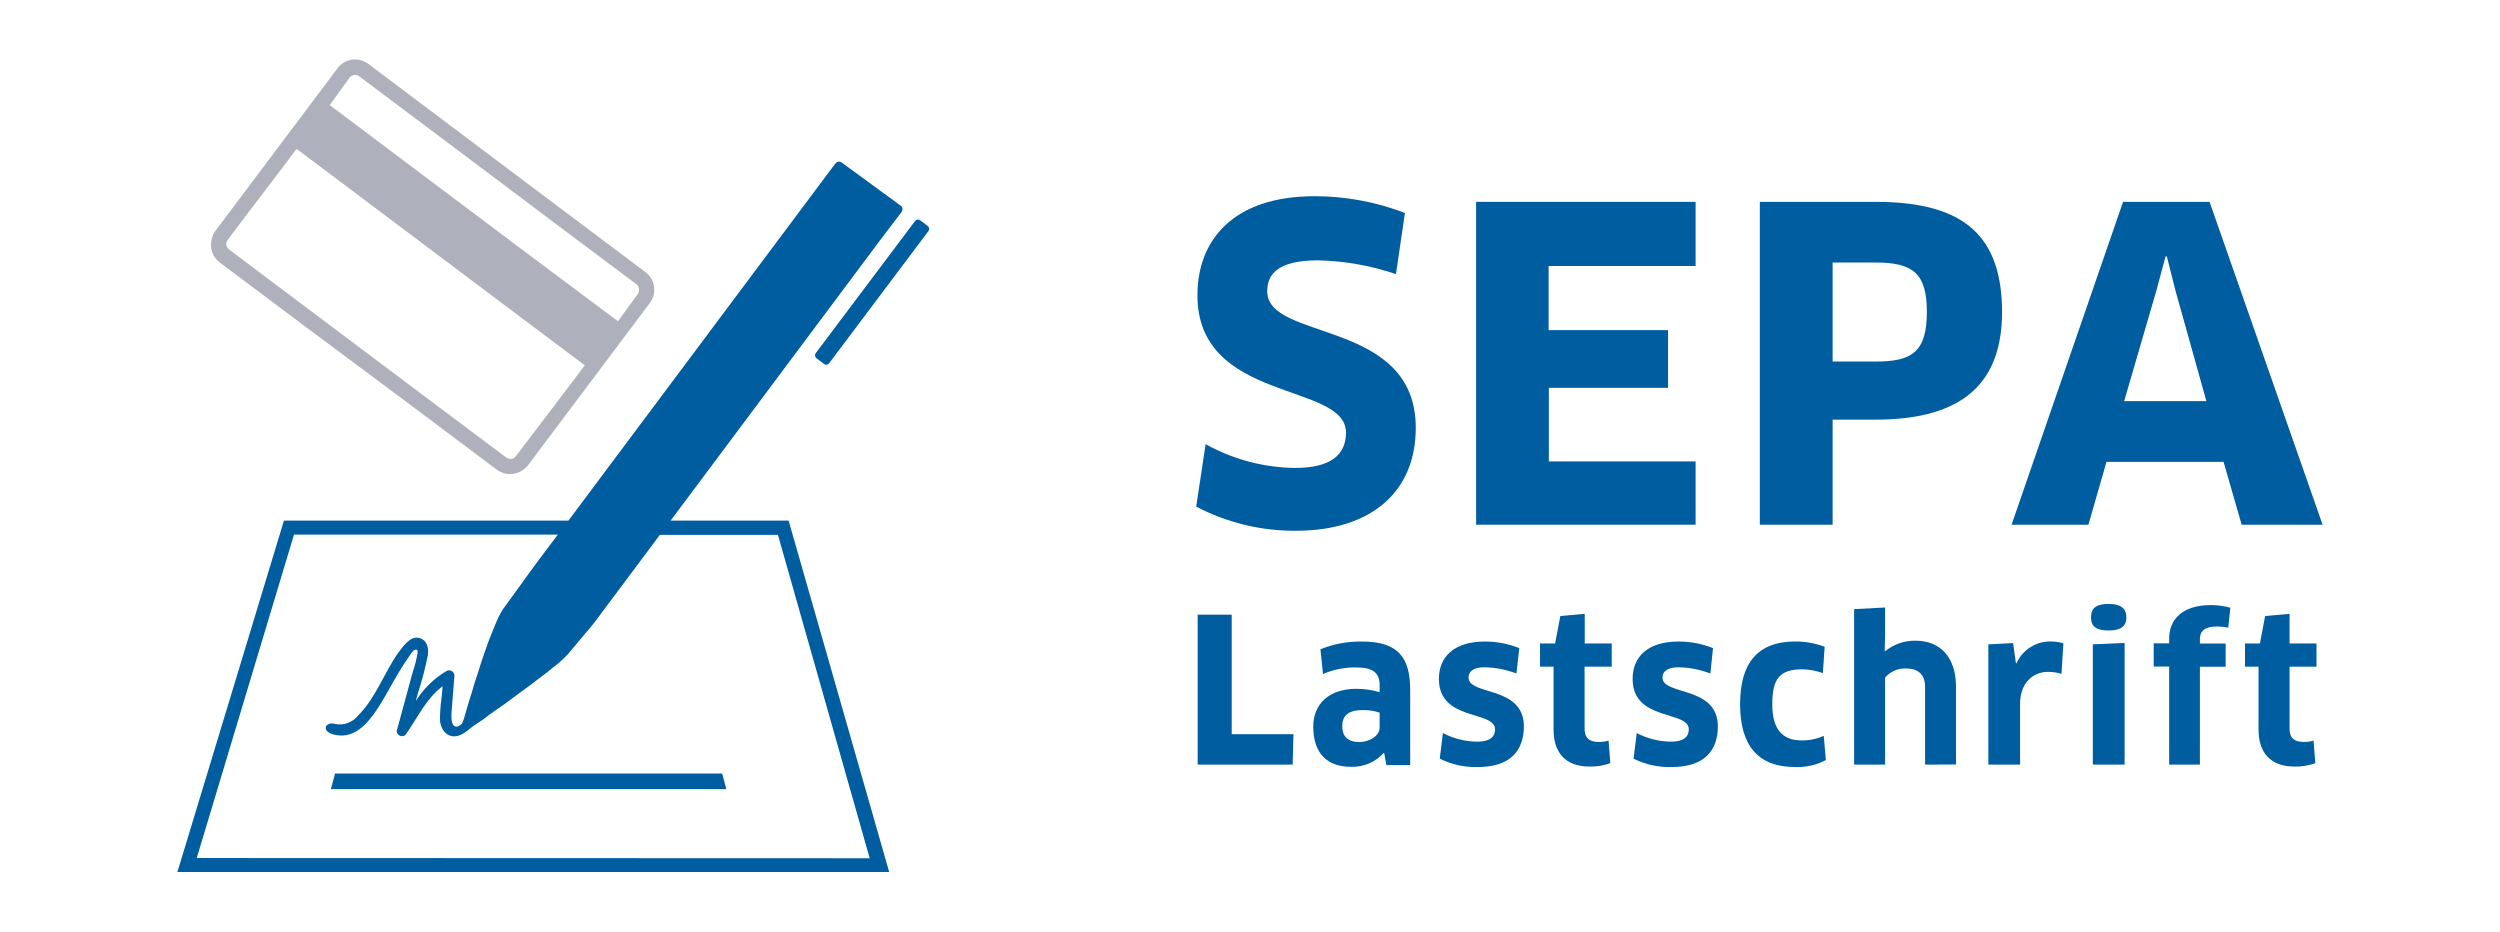
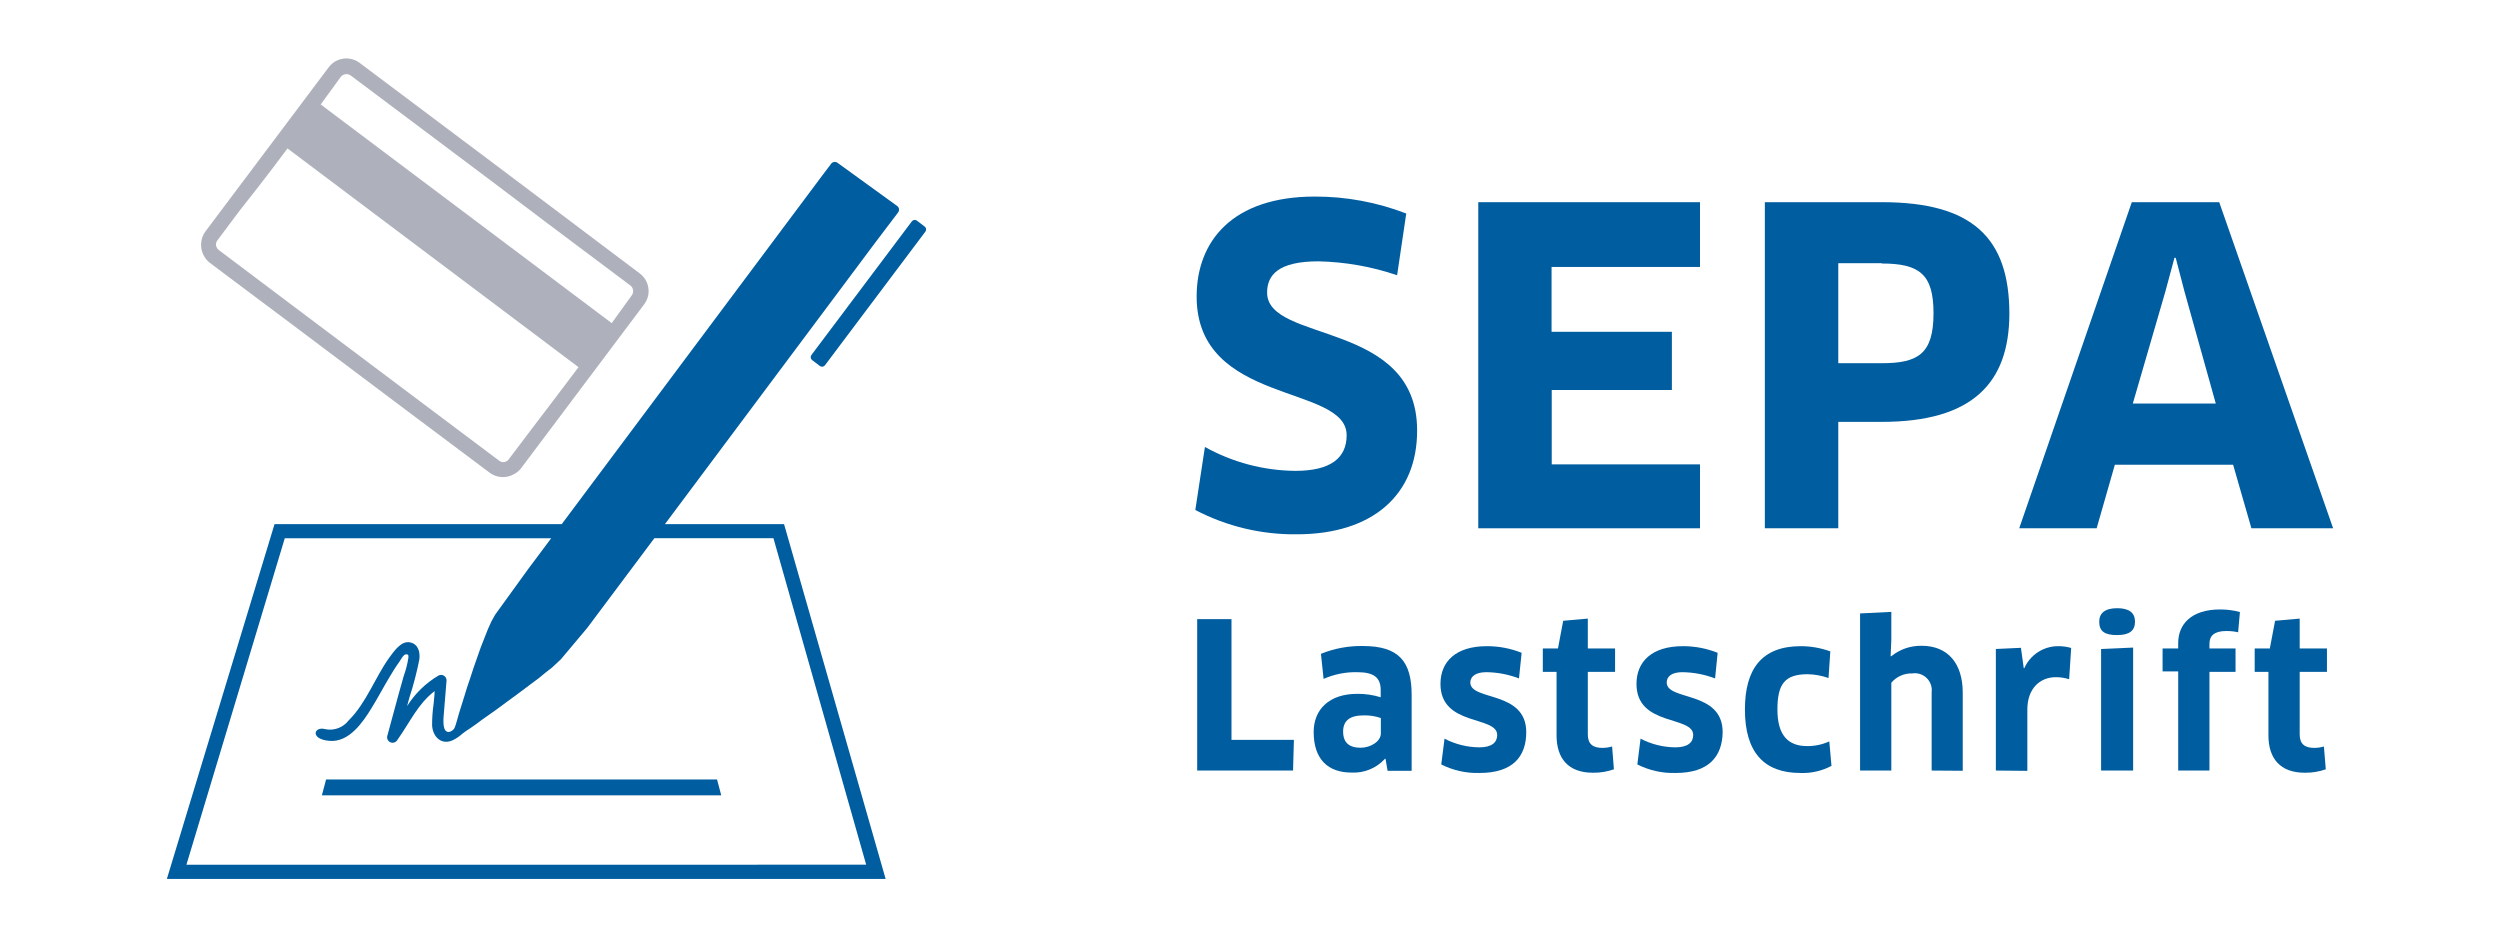
- <svg xmlns="http://www.w3.org/2000/svg" viewBox="0 0 323.13 120.41">
+ <svg xmlns="http://www.w3.org/2000/svg" viewBox="0 0 320 120">
  <defs>
-     <style>.a{fill:#005da0;}.b{fill:#aeb1bc;}.c{fill:none;}</style>
+     <style>.a{fill:none;}.b{fill:#005da0;}.c{fill:#aeb1bc;}</style>
  </defs>
-   <path class="a" d="M167.52,68.6a27.28,27.28,0,0,1-12.91-3.12l1.22-8.07a24.28,24.28,0,0,0,11.57,3.07c4.57,0,6.57-1.67,6.57-4.57,0-6.56-19.2-3.78-19.2-17.75,0-7.07,4.57-12.8,15.14-12.8a32.43,32.43,0,0,1,11.68,2.17l-1.16,7.9a33.54,33.54,0,0,0-10.07-1.78c-5.18,0-6.57,1.78-6.57,4,0,6.51,19.2,3.51,19.2,17.64C183,63.54,177.25,68.6,167.52,68.6Z" />
-   <path class="a" d="M219.16,59.64v8.18H190.79V26.09h28.37v8.29h-19v8.29H215.6v7.46H200.19v9.51Z" />
-   <path class="a" d="M242.43,54.24h-5.56V67.82h-9.41V26.09h15c11.58,0,16.31,4.56,16.31,14.3C258.74,49.18,254.06,54.24,242.43,54.24Zm0-20.31h-5.56v12.8h5.56c4.62,0,6.62-1.17,6.62-6.4C249.05,35.33,247.27,33.93,242.43,33.93Z" />
-   <path class="a" d="M287.4,59.7H272.27l-2.34,8.12H260l14.41-41.73h11.18L300.2,67.82H289.74Zm-8.68-22.15-4.17,14.3h10.63l-4-14.3-1.11-4.4h-.17Z" />
-   <path class="a" d="M167.18,94.9l-.1,3.93H154.8V79.45h4.4V94.9Z" />
-   <path class="a" d="M178.91,97.33l-.07,0a5.43,5.43,0,0,1-4.24,1.78c-3,0-4.86-1.68-4.86-5.19,0-2.9,2-4.89,5.58-4.89a10.38,10.38,0,0,1,3,.44v-.9c0-1.58-.83-2.3-3-2.3a10.32,10.32,0,0,0-4.32.85l-.33-3.2a13.57,13.57,0,0,1,5.37-1c4.63,0,6.23,2,6.23,6.28v9.69h-3.08Zm-.59-5.22a6.54,6.54,0,0,0-2.22-.33c-1.79,0-2.61.7-2.61,2.06,0,1.53.9,2.07,2.22,2.07s2.61-.83,2.61-1.83Z" />
-   <path class="a" d="M191,99.14a10.32,10.32,0,0,1-4.91-1.08l.41-3.31a9.69,9.69,0,0,0,4.47,1.11c1.6,0,2.27-.64,2.27-1.58,0-2.5-7.26-1-7.26-6.53,0-2.82,1.92-4.83,5.95-4.83a11.9,11.9,0,0,1,4.44.85L196,87.05a12.1,12.1,0,0,0-4.19-.8c-1.32,0-2,.52-2,1.32,0,2.37,7.16,1,7.16,6.35C196.93,97.05,195.2,99.14,191,99.14Z" />
-   <path class="a" d="M204.81,86.17v8c0,1.22.62,1.73,1.86,1.73a4.16,4.16,0,0,0,1.24-.18l.23,2.92a7.38,7.38,0,0,1-2.68.44c-3.13,0-4.66-1.81-4.66-4.78V86.17h-1.75v-3H201l.68-3.55,3.15-.28v3.83h3.49v3Z" />
-   <path class="a" d="M216.05,99.14a10.32,10.32,0,0,1-4.91-1.08l.41-3.31A9.72,9.72,0,0,0,216,95.86c1.61,0,2.28-.64,2.28-1.58,0-2.5-7.26-1-7.26-6.53,0-2.82,1.91-4.83,5.94-4.83a11.91,11.91,0,0,1,4.45.85l-.34,3.28a12,12,0,0,0-4.19-.8c-1.31,0-2,.52-2,1.32,0,2.37,7.16,1,7.16,6.35C222,97.05,220.29,99.14,216.05,99.14Z" />
-   <path class="a" d="M235.61,87a8.31,8.31,0,0,0-2.66-.49c-2.92,0-3.88,1.21-3.88,4.52s1.37,4.67,3.8,4.67a6.72,6.72,0,0,0,2.85-.59l.28,3.13a7.84,7.84,0,0,1-4,.9c-4.63,0-7.09-2.63-7.09-8.11,0-5.2,2.15-8.12,7.16-8.12a11.07,11.07,0,0,1,3.77.68Z" />
-   <path class="a" d="M248.82,98.83v-10c0-1.6-.8-2.43-2.51-2.43a3.34,3.34,0,0,0-2.66,1.19V98.83h-4V78.73l4-.21v3.57l-.05,2.07.08,0a6,6,0,0,1,3.9-1.35c3.3,0,5.24,2.23,5.24,6v10Z" />
-   <path class="a" d="M257,98.83V83.28l3.2-.16.36,2.61h.08A4.74,4.74,0,0,1,265,82.91a5.76,5.76,0,0,1,1.7.24l-.25,3.95a6,6,0,0,0-1.71-.26c-2.09,0-3.64,1.53-3.64,4.14v7.85Z" />
-   <path class="a" d="M272.57,81.49c-1.55,0-2.3-.44-2.3-1.7s.75-1.73,2.3-1.73,2.27.59,2.27,1.73S274.14,81.49,272.57,81.49ZM270.5,98.83V83.28l4.11-.18V98.83Z" />
-   <path class="a" d="M280.37,98.83V86.15h-2v-3h2V82.5c0-2.35,1.63-4.29,5.37-4.29a9.29,9.29,0,0,1,2.54.34L288,81.13a7.17,7.17,0,0,0-1.49-.15c-1.58,0-2.17.62-2.17,1.63v.57h3.33v3h-3.33V98.83Z" />
-   <path class="a" d="M295.93,86.17v8c0,1.22.62,1.73,1.86,1.73a4.16,4.16,0,0,0,1.24-.18l.23,2.92a7.44,7.44,0,0,1-2.69.44c-3.12,0-4.65-1.81-4.65-4.78V86.17h-1.75v-3h1.93l.67-3.55,3.16-.28v3.83h3.48v3Z" />
-   <path class="b" d="M83.45,35.19,65.54,21.74,47.62,8.27a2.83,2.83,0,0,0-4,.56l-15.77,21a2.72,2.72,0,0,0-.48,1.07,2.84,2.84,0,0,0,1,3l10.67,8L53.55,52.71l10.67,8a2.84,2.84,0,0,0,3.14.18,2.93,2.93,0,0,0,.89-.76L84,39.15A2.83,2.83,0,0,0,83.45,35.19Zm-37-25.31,10.67,8h0l7.22,5.42,7.21,5.42h0l10.68,8A.94.94,0,0,1,82.43,38l-2.56,3.52L67.79,32.49,54.7,22.66,42.62,13.58l2.55-3.53A.92.92,0,0,1,46.46,9.88ZM66.65,59a.83.83,0,0,1-.54.31.91.91,0,0,1-.67-.17L54.71,51.1,40.34,40.31,29.61,32.25a.89.89,0,0,1-.35-.6.84.84,0,0,1,.14-.6l2.93-3.9s3.21-4.16,6-7.91l12.08,9.07,13.09,9.84,12.08,9.07c-2.82,3.76-6,7.92-6,7.92Z" />
-   <path class="a" d="M86.68,67.29l27-36.14,2.76-3.63.08-.12a.57.57,0,0,0-.11-.82L108.78,21a.58.58,0,0,0-.81.15l-.09.11-1,1.33L73.47,67.29H36.7L22.93,112.71h92l-13-45.42ZM25.43,110.9,38,69.1h34.1L69.17,73l-4.23,5.84-.48.87-.44,1-.46,1.13-.47,1.2-.46,1.31-.44,1.29L61.76,87l-.42,1.27L61,89.44l-.35,1.11-.3,1-.23.81-.18.61-.15.39a.9.9,0,0,1-.1.18c-.09.11-.6.59-1,.28s-.36-1.37-.32-1.87c.12-1.55.25-3.09.37-4.64a.7.7,0,0,0-1-.6,11.8,11.8,0,0,0-4,3.9c.1-.36.19-.71.29-1.06a41.15,41.15,0,0,0,1.27-4.88c.14-.94-.1-2-1.19-2.23s-2,1.09-2.64,1.94c-1.82,2.57-2.9,5.84-5.16,8.07a3,3,0,0,1-3,1.12c-1.42-.4-2,1.27.54,1.49s4.29-2.38,5.41-4.2c.81-1.32,1.52-2.7,2.31-4,.38-.64.78-1.27,1.22-1.88.18-.25.54-.94.87-1s.33.13.3.47a13.49,13.49,0,0,1-.59,2.33c-.22.82-.45,1.64-.67,2.46l-1.43,5.27A.7.7,0,0,0,52.4,95c1.75-2.5,2.62-4.62,4.79-6.29,0,.55-.09,1.09-.14,1.64a20,20,0,0,0-.18,2.78C57,94.57,58.09,95.6,59.5,95a5.13,5.13,0,0,0,1.27-.85l.08-.06.3-.23.54-.36.74-.5.82-.62.9-.64L65.22,91l1.08-.8,1.08-.8,1.08-.79,1.05-.8,1-.75.91-.74.79-.62.64-.59.49-.48,0,0h0l3.36-4,8.59-11.5h15.26l11.86,41.8Z" />
-   <path class="a" d="M119.93,29.23l-1-.76a.46.46,0,0,0-.65.09L105.43,45.65a.46.46,0,0,0,.09.64l1,.76a.46.46,0,0,0,.64-.09L120,29.87A.46.46,0,0,0,119.93,29.23Z" />
-   <polygon class="a" points="68.32 102 93.88 102 93.34 99.98 68.32 99.98 43.31 99.98 42.76 102 68.32 102" />
-   <rect class="c" width="323.13" height="120.41" />
+   <rect class="a" width="320" height="120" />
+   <path class="b" d="M166,68.39A27.31,27.31,0,0,1,153,65.28l1.23-8.07a24.24,24.24,0,0,0,11.57,3.06c4.56,0,6.57-1.67,6.57-4.56,0-6.57-19.2-3.79-19.2-17.75,0-7.07,4.56-12.8,15.13-12.8A32.27,32.27,0,0,1,180,27.33l-1.17,7.9a33.54,33.54,0,0,0-10.07-1.78c-5.17,0-6.57,1.78-6.57,4,0,6.5,19.2,3.5,19.2,17.63C181.42,63.33,175.69,68.39,166,68.39Z" />
+   <path class="b" d="M217.6,59.44v8.18H189.22V25.88H217.6v8.29h-19v8.3H214v7.45H198.62v9.52Z" />
+   <path class="b" d="M240.87,54H235.3V67.62h-9.4V25.88h15c11.57,0,16.3,4.57,16.3,14.3C257.17,49,252.5,54,240.87,54Zm0-20.31H235.3v12.8h5.57c4.62,0,6.62-1.17,6.62-6.4C247.49,35.12,245.71,33.73,240.87,33.73Z" />
+   <path class="b" d="M285.84,59.49H270.7l-2.33,8.13h-9.91l14.41-41.74h11.19l14.58,41.74H288.18Zm-8.68-22.15L273,51.65h10.62l-4-14.31L278.49,33h-.16Z" />
+   <path class="b" d="M165.62,94.7l-.11,3.93H153.24V79.25h4.39V94.7Z" />
+   <path class="b" d="M177.35,97.13l-.08,0A5.39,5.39,0,0,1,173,98.89c-3,0-4.85-1.68-4.85-5.2,0-2.89,2-4.88,5.58-4.88a9.93,9.93,0,0,1,3,.44v-.91c0-1.57-.82-2.3-3-2.3a10.12,10.12,0,0,0-4.31.86l-.34-3.21a13.62,13.62,0,0,1,5.38-1c4.62,0,6.23,2,6.23,6.28v9.69h-3.08Zm-.6-5.22a6.19,6.19,0,0,0-2.22-.34c-1.78,0-2.61.7-2.61,2.07,0,1.53.91,2.07,2.23,2.07s2.6-.83,2.6-1.84Z" />
+   <path class="b" d="M189.39,98.94a10.23,10.23,0,0,1-4.91-1.09l.42-3.3a9.79,9.79,0,0,0,4.47,1.11c1.6,0,2.27-.65,2.27-1.58,0-2.51-7.26-1.06-7.26-6.54,0-2.81,1.91-4.83,5.94-4.83a11.91,11.91,0,0,1,4.45.85l-.34,3.28a12,12,0,0,0-4.18-.8c-1.32,0-2.05.52-2.05,1.32,0,2.38,7.16,1,7.16,6.36C195.36,96.84,193.63,98.94,189.39,98.94Z" />
+   <path class="b" d="M203.24,86v8c0,1.21.62,1.73,1.87,1.73a4.51,4.51,0,0,0,1.24-.18l.23,2.92a7.71,7.71,0,0,1-2.69.44c-3.13,0-4.65-1.81-4.65-4.78V86h-1.76V83h1.94l.67-3.54,3.15-.28V83h3.49v3Z" />
+   <path class="b" d="M214.49,98.94a10.18,10.18,0,0,1-4.91-1.09l.41-3.3a9.82,9.82,0,0,0,4.47,1.11c1.6,0,2.27-.65,2.27-1.58,0-2.51-7.26-1.06-7.26-6.54,0-2.81,1.91-4.83,5.95-4.83a11.9,11.9,0,0,1,4.44.85l-.33,3.28a12.1,12.1,0,0,0-4.19-.8c-1.32,0-2,.52-2,1.32,0,2.38,7.16,1,7.16,6.36C220.45,96.84,218.72,98.94,214.49,98.94Z" />
+   <path class="b" d="M234.05,86.79a8.36,8.36,0,0,0-2.66-.49c-2.92,0-3.88,1.22-3.88,4.52s1.37,4.68,3.8,4.68a6.71,6.71,0,0,0,2.84-.6l.28,3.13a7.79,7.79,0,0,1-4,.91c-4.62,0-7.08-2.64-7.08-8.12,0-5.19,2.15-8.11,7.16-8.11a11.12,11.12,0,0,1,3.77.67Z" />
+   <path class="b" d="M247.25,98.63v-10a2.17,2.17,0,0,0-2.5-2.43,3.33,3.33,0,0,0-2.66,1.19V98.63h-4V78.52l4-.2v3.56L242,84l.08,0a6,6,0,0,1,3.9-1.34c3.31,0,5.25,2.22,5.25,6v10Z" />
+   <path class="b" d="M255.47,98.63V83.07l3.21-.15.36,2.61h.07a4.73,4.73,0,0,1,4.29-2.82,5.88,5.88,0,0,1,1.71.23l-.26,4a5.57,5.57,0,0,0-1.7-.26c-2.1,0-3.65,1.52-3.65,4.13v7.86Z" />
+   <path class="b" d="M271,81.29c-1.55,0-2.3-.44-2.3-1.71,0-1.11.75-1.73,2.3-1.73s2.28.6,2.28,1.73S272.58,81.29,271,81.29Zm-2.06,17.34V83.07l4.1-.18V98.63Z" />
+   <path class="b" d="M278.81,98.63V85.94h-2V83h2V82.3c0-2.35,1.62-4.29,5.37-4.29a9.64,9.64,0,0,1,2.53.33l-.23,2.59a6.63,6.63,0,0,0-1.5-.16c-1.57,0-2.17.62-2.17,1.63V83h3.34v3h-3.34V98.63Z" />
+   <path class="b" d="M294.36,86v8c0,1.21.62,1.73,1.86,1.73a4.39,4.39,0,0,0,1.24-.18l.24,2.92a7.71,7.71,0,0,1-2.69.44c-3.13,0-4.65-1.81-4.65-4.78V86H288.6V83h1.94l.67-3.54,3.15-.28V83h3.49v3Z" />
+   <path class="c" d="M81.89,35,64,21.53,46.06,8.07a2.82,2.82,0,0,0-4,.56l-15.77,21a2.93,2.93,0,0,0,.55,4l10.68,8L52,52.51l10.68,8a2.84,2.84,0,0,0,3.13.17,2.71,2.71,0,0,0,.9-.76l15.77-21A2.82,2.82,0,0,0,81.89,35ZM44.9,9.67l10.67,8h0l7.21,5.41L70,28.53h0l10.67,8a.91.91,0,0,1,.19,1.28L78.3,41.36,66.22,32.28,53.13,22.45,41.05,13.37l2.56-3.52A.93.93,0,0,1,44.9,9.67ZM65.09,58.83a.86.86,0,0,1-1.21.13L53.14,50.9,38.78,40.11,28,32a1,1,0,0,1-.35-.59.89.89,0,0,1,.15-.61l2.92-3.9S34,22.79,36.8,19l12.08,9.08L62,37.94,74.05,47c-2.82,3.75-6,7.91-6,7.91Z" />
+   <path class="b" d="M85.11,67.09l27-36.14,2.76-3.64.08-.11a.58.58,0,0,0-.11-.83l-7.65-5.54a.59.59,0,0,0-.82.15l-.08.11-1,1.32L71.9,67.09H35.14L21.36,112.5h92l-13-45.41Zm-61.25,43.6L36.45,68.9h34.1l-2.94,3.93-4.23,5.85-.48.86-.45,1L62,81.68l-.47,1.2-.46,1.31-.45,1.28-.42,1.29L59.78,88l-.37,1.21-.35,1.11-.31,1-.23.81-.18.62-.14.38a.9.9,0,0,1-.1.18c-.09.12-.6.59-1,.28s-.36-1.36-.32-1.87c.13-1.54.25-3.09.38-4.64a.7.7,0,0,0-1.05-.6,11.89,11.89,0,0,0-4,3.9c.09-.35.19-.7.28-1.05a41.87,41.87,0,0,0,1.28-4.89c.13-.93-.1-2-1.2-2.22s-2,1.08-2.63,1.94C48,86.72,46.88,90,44.62,92.22a3,3,0,0,1-3,1.11c-1.42-.4-2,1.27.53,1.5s4.29-2.38,5.41-4.2c.82-1.32,1.53-2.7,2.32-4,.38-.64.77-1.28,1.21-1.88.19-.26.54-1,.88-1s.32.13.3.48a12.56,12.56,0,0,1-.6,2.32L51,88.94q-.72,2.64-1.43,5.27a.7.7,0,0,0,1.27.54c1.76-2.5,2.63-4.62,4.79-6.29,0,.55-.09,1.1-.13,1.65a18.56,18.56,0,0,0-.19,2.78c.11,1.48,1.23,2.51,2.64,1.86a5.06,5.06,0,0,0,1.26-.86l.09-.06.29-.22.55-.36.73-.51.82-.61.91-.64,1.06-.75,1.08-.8,1.08-.79,1.08-.8,1.06-.8,1-.74.91-.75.8-.62.63-.59.5-.47,0,0h0l3.36-4,8.6-11.49H99l11.87,41.79Z" />
+   <path class="b" d="M118.36,29l-1-.76a.46.46,0,0,0-.64.09L103.86,45.44a.47.47,0,0,0,.09.65l1,.76a.46.46,0,0,0,.64-.09l12.85-17.1A.46.46,0,0,0,118.36,29Z" />
+   <polygon class="b" points="66.76 101.8 92.32 101.8 91.78 99.77 66.76 99.77 41.74 99.77 41.2 101.8 66.76 101.8" />
</svg>
